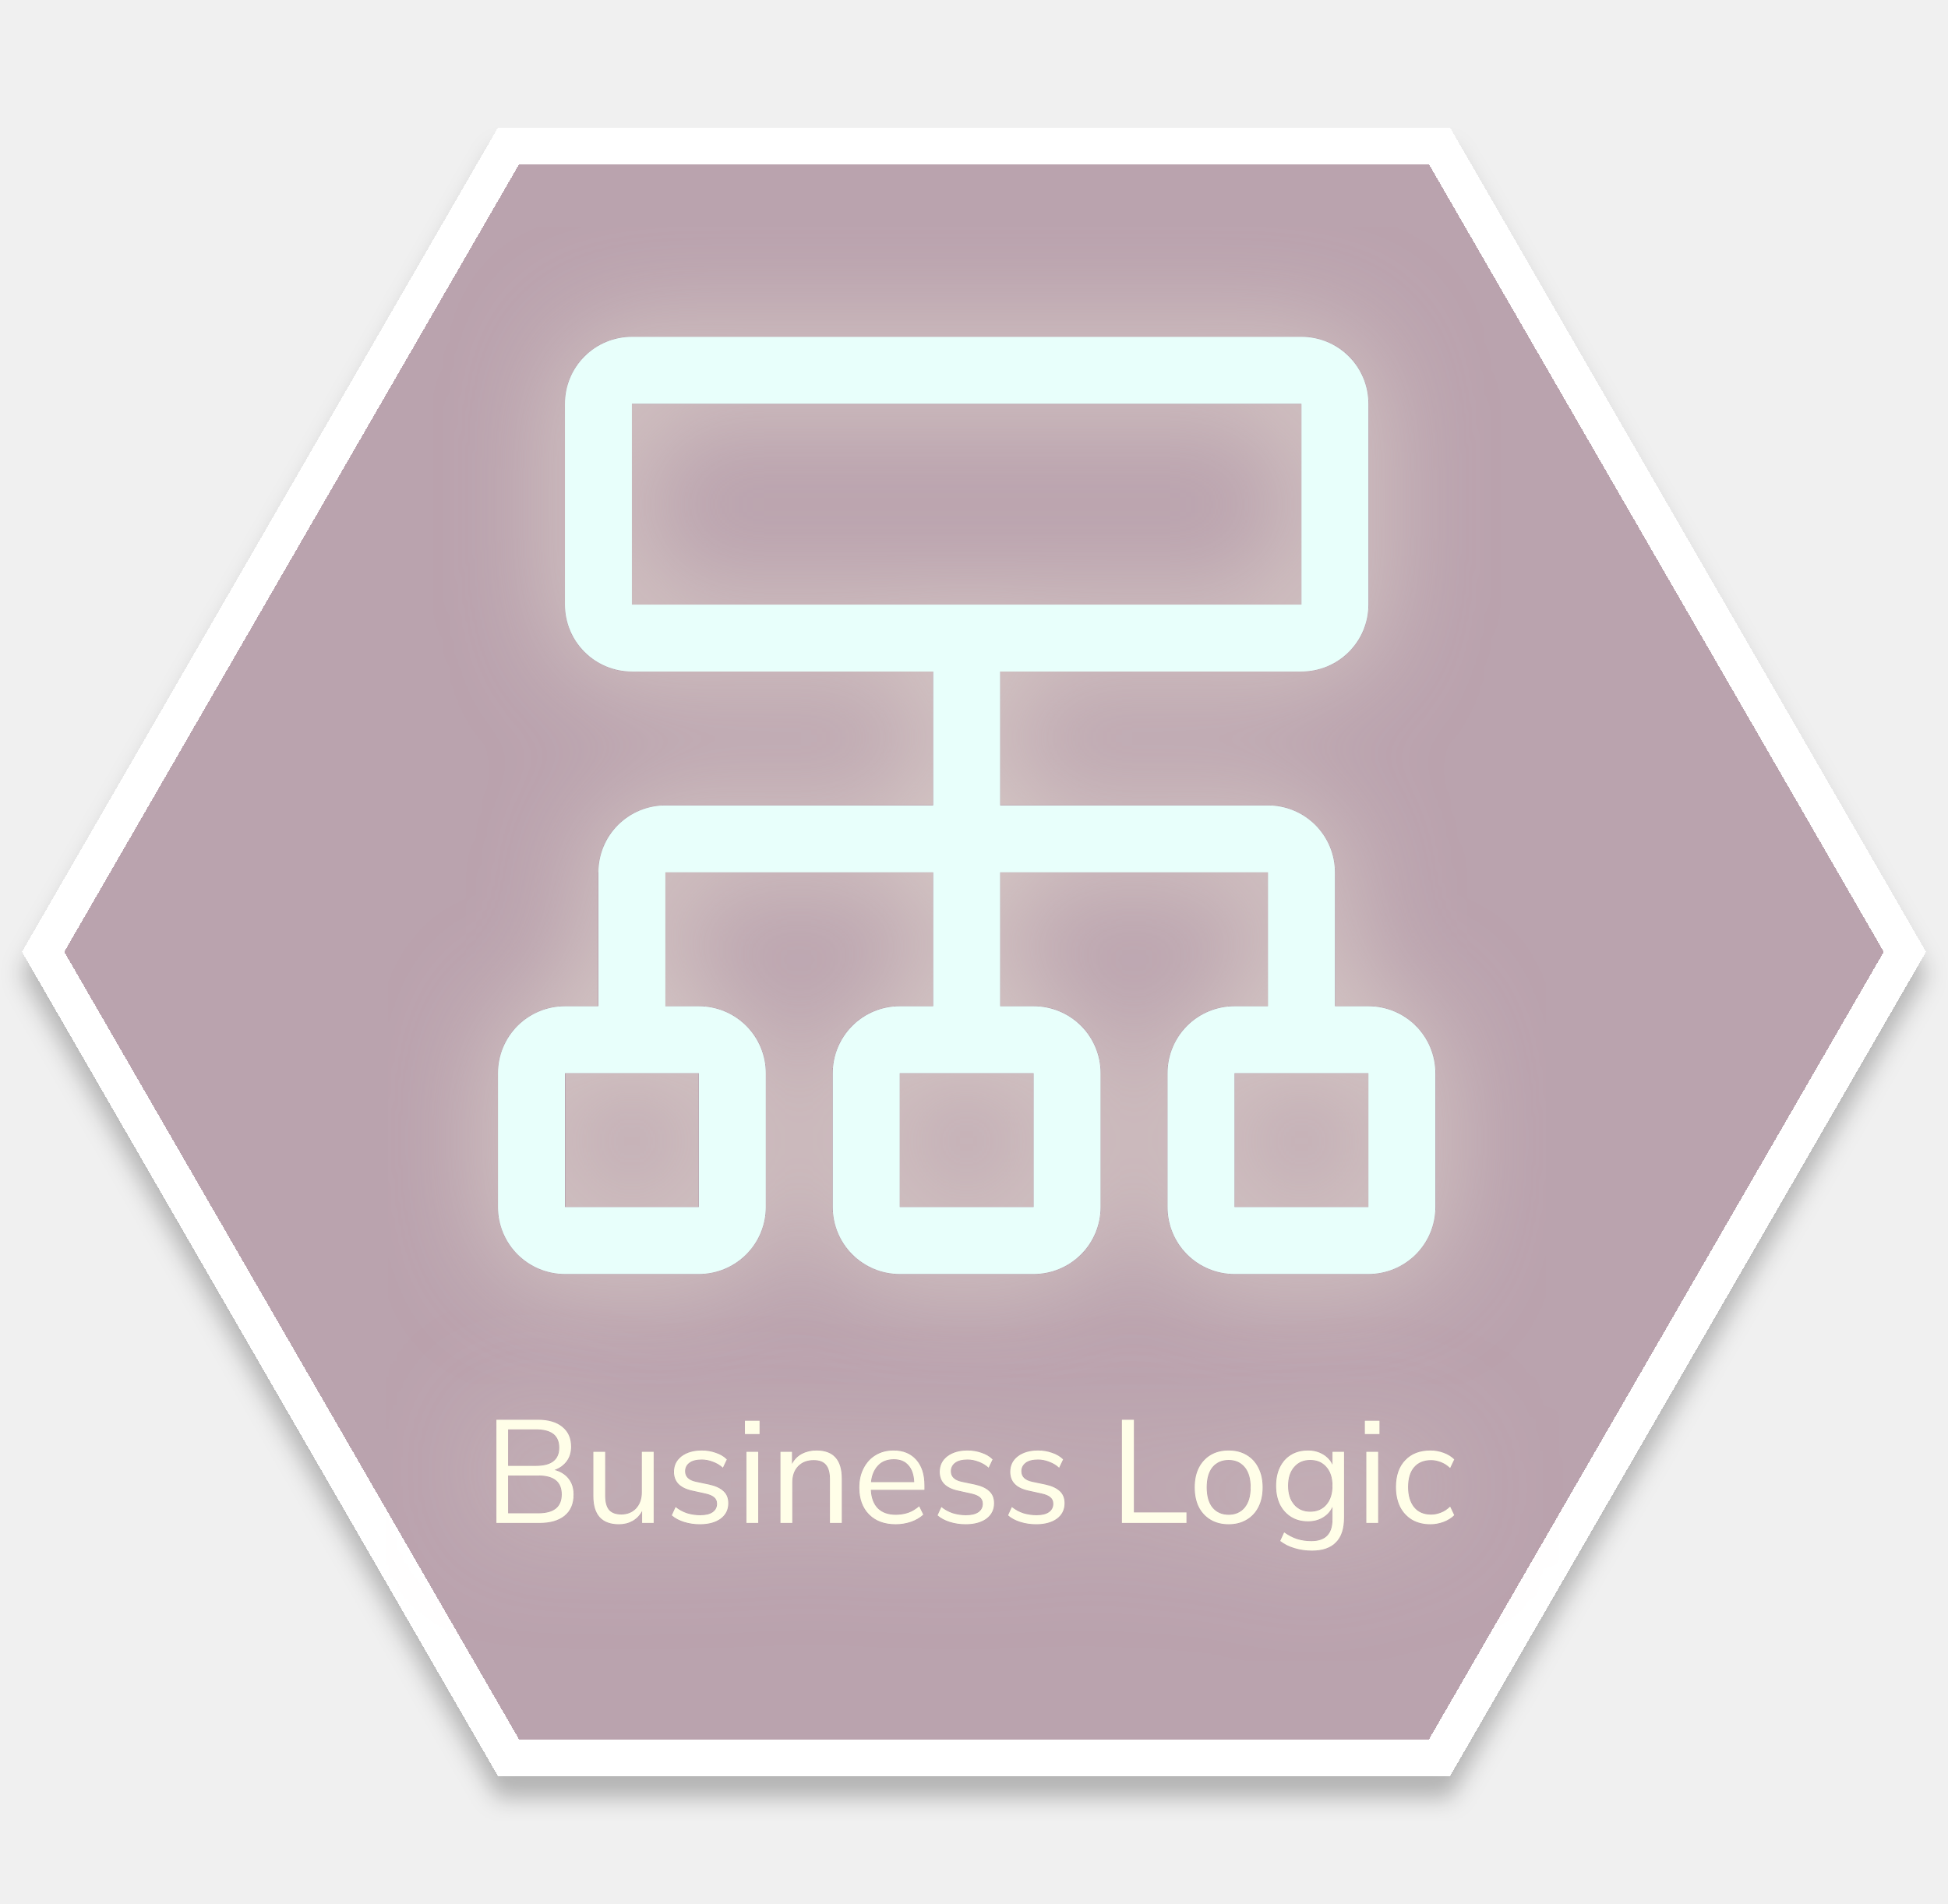
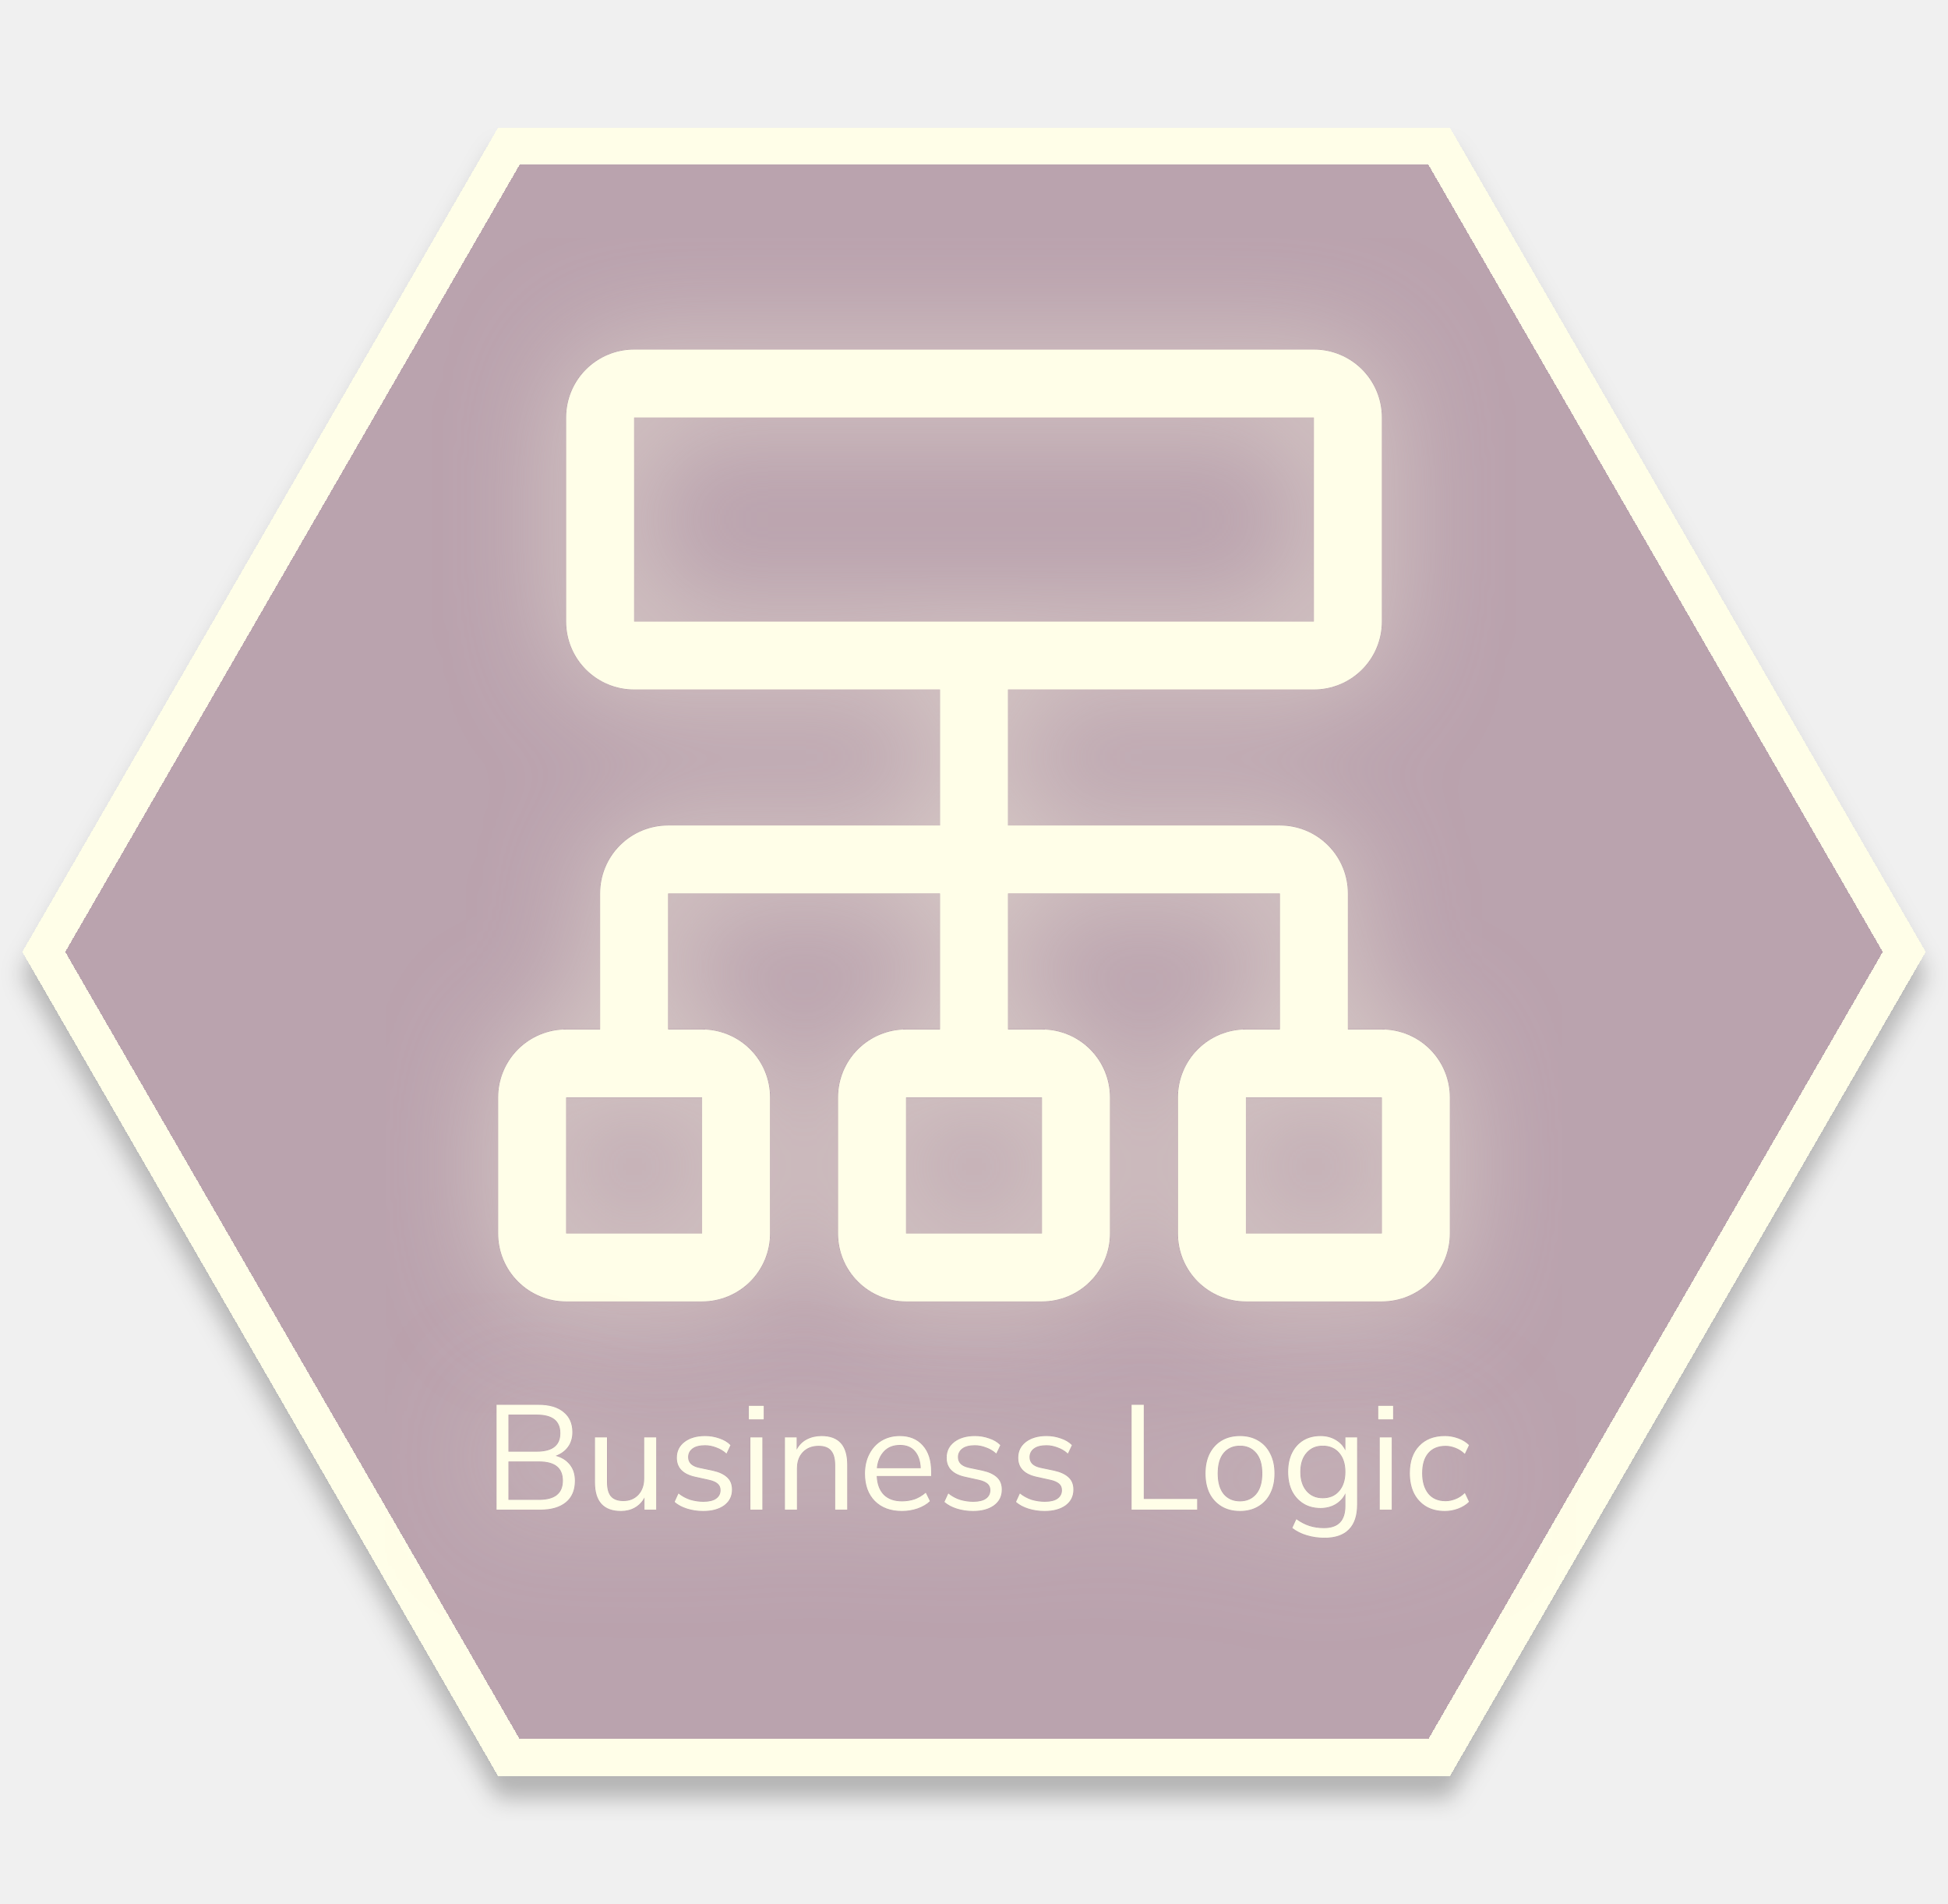
- <svg xmlns="http://www.w3.org/2000/svg" width="266" height="260" viewBox="0 0 266 260" fill="none">
-   <g filter="url(#filter0_d_777_1554)">
-     <path d="M263 130L198 242.583L68 242.583L3 130L68 17.417L198 17.417L263 130Z" fill="#85576C" fill-opacity="0.5" shape-rendering="crispEdges" />
-     <path d="M196.557 19.917L260.113 130L196.557 240.083L69.443 240.083L5.887 130L69.443 19.917L196.557 19.917Z" stroke="white" stroke-width="5" stroke-miterlimit="1.367" stroke-linecap="round" shape-rendering="crispEdges" />
+ <svg xmlns="http://www.w3.org/2000/svg" width="262" height="256" viewBox="0 0 262 256" fill="none">
+   <g filter="url(#filter0_d_935_798)">
+     <path d="M259 128L195 238.851L67 238.851L3 128L67 17.149L195 17.149L259 128Z" fill="#85576C" fill-opacity="0.5" shape-rendering="crispEdges" />
+     <path d="M193.557 19.649L256.113 128L193.557 236.351L68.443 236.351L5.887 128L68.443 19.649L193.557 19.649Z" stroke="#FFFEE8" stroke-width="5" stroke-miterlimit="1.367" stroke-linecap="round" shape-rendering="crispEdges" />
  </g>
-   <g filter="url(#filter1_d_777_1554)">
-     <path d="M67.785 208V193.9H73.425C74.878 193.9 75.998 194.227 76.785 194.88C77.585 195.52 77.985 196.42 77.985 197.58C77.985 198.353 77.785 199.013 77.385 199.56C76.985 200.107 76.432 200.507 75.725 200.76C76.538 200.973 77.172 201.367 77.625 201.94C78.092 202.513 78.325 203.24 78.325 204.12C78.325 205.373 77.918 206.333 77.105 207C76.292 207.667 75.145 208 73.665 208H67.785ZM69.385 200.2H73.185C75.305 200.2 76.365 199.373 76.365 197.72C76.365 196.053 75.305 195.22 73.185 195.22H69.385V200.2ZM69.385 206.68H73.505C75.638 206.68 76.705 205.82 76.705 204.1C76.705 202.38 75.638 201.52 73.505 201.52H69.385V206.68ZM84.52 208.18C82.187 208.18 81.02 206.893 81.02 204.32V198.28H82.641V204.3C82.641 205.167 82.814 205.807 83.16 206.22C83.52 206.633 84.081 206.84 84.841 206.84C85.667 206.84 86.341 206.567 86.861 206.02C87.38 205.46 87.641 204.72 87.641 203.8V198.28H89.26V208H87.68V206.36C87.374 206.947 86.941 207.4 86.38 207.72C85.834 208.027 85.214 208.18 84.52 208.18ZM95.572 208.18C94.811 208.18 94.091 208.073 93.412 207.86C92.731 207.647 92.171 207.347 91.731 206.96L92.251 205.82C92.731 206.207 93.258 206.493 93.832 206.68C94.418 206.853 95.011 206.94 95.612 206.94C96.371 206.94 96.945 206.8 97.332 206.52C97.718 206.24 97.912 205.86 97.912 205.38C97.912 205.007 97.785 204.713 97.531 204.5C97.278 204.273 96.878 204.1 96.332 203.98L94.511 203.58C92.858 203.22 92.031 202.367 92.031 201.02C92.031 200.14 92.378 199.433 93.072 198.9C93.778 198.367 94.698 198.1 95.832 198.1C96.498 198.1 97.132 198.207 97.731 198.42C98.345 198.62 98.852 198.92 99.251 199.32L98.712 200.46C98.325 200.1 97.871 199.827 97.352 199.64C96.845 199.44 96.338 199.34 95.832 199.34C95.085 199.34 94.518 199.487 94.132 199.78C93.745 200.073 93.552 200.46 93.552 200.94C93.552 201.687 94.045 202.167 95.031 202.38L96.852 202.76C97.705 202.947 98.352 203.247 98.791 203.66C99.231 204.06 99.451 204.607 99.451 205.3C99.451 206.193 99.098 206.9 98.391 207.42C97.685 207.927 96.745 208.18 95.572 208.18ZM101.72 195.86V194.04H103.72V195.86H101.72ZM101.92 208V198.28H103.54V208H101.92ZM106.569 208V198.28H108.149V199.94C108.469 199.327 108.922 198.867 109.509 198.56C110.095 198.253 110.755 198.1 111.489 198.1C113.795 198.1 114.949 199.38 114.949 201.94V208H113.329V202.04C113.329 201.133 113.149 200.473 112.789 200.06C112.442 199.633 111.882 199.42 111.109 199.42C110.215 199.42 109.502 199.7 108.969 200.26C108.449 200.807 108.189 201.54 108.189 202.46V208H106.569ZM122.316 208.18C120.783 208.18 119.569 207.733 118.676 206.84C117.783 205.933 117.336 204.707 117.336 203.16C117.336 202.16 117.536 201.28 117.936 200.52C118.336 199.747 118.883 199.153 119.576 198.74C120.283 198.313 121.096 198.1 122.016 198.1C123.336 198.1 124.369 198.527 125.116 199.38C125.863 200.22 126.236 201.38 126.236 202.86V203.48H118.916C118.969 204.587 119.289 205.433 119.876 206.02C120.463 206.593 121.276 206.88 122.316 206.88C122.903 206.88 123.463 206.793 123.996 206.62C124.529 206.433 125.036 206.133 125.516 205.72L126.076 206.86C125.636 207.273 125.076 207.6 124.396 207.84C123.716 208.067 123.023 208.18 122.316 208.18ZM122.056 199.3C121.136 199.3 120.409 199.587 119.876 200.16C119.343 200.733 119.029 201.487 118.936 202.42H124.836C124.796 201.433 124.536 200.667 124.056 200.12C123.589 199.573 122.923 199.3 122.056 199.3ZM131.861 208.18C131.101 208.18 130.381 208.073 129.701 207.86C129.021 207.647 128.461 207.347 128.021 206.96L128.541 205.82C129.021 206.207 129.547 206.493 130.121 206.68C130.707 206.853 131.301 206.94 131.901 206.94C132.661 206.94 133.234 206.8 133.621 206.52C134.007 206.24 134.201 205.86 134.201 205.38C134.201 205.007 134.074 204.713 133.821 204.5C133.567 204.273 133.167 204.1 132.621 203.98L130.801 203.58C129.147 203.22 128.321 202.367 128.321 201.02C128.321 200.14 128.667 199.433 129.361 198.9C130.067 198.367 130.987 198.1 132.121 198.1C132.787 198.1 133.421 198.207 134.021 198.42C134.634 198.62 135.141 198.92 135.541 199.32L135.001 200.46C134.614 200.1 134.161 199.827 133.641 199.64C133.134 199.44 132.627 199.34 132.121 199.34C131.374 199.34 130.807 199.487 130.421 199.78C130.034 200.073 129.841 200.46 129.841 200.94C129.841 201.687 130.334 202.167 131.321 202.38L133.141 202.76C133.994 202.947 134.641 203.247 135.081 203.66C135.521 204.06 135.741 204.607 135.741 205.3C135.741 206.193 135.387 206.9 134.681 207.42C133.974 207.927 133.034 208.18 131.861 208.18ZM141.489 208.18C140.729 208.18 140.009 208.073 139.329 207.86C138.649 207.647 138.089 207.347 137.649 206.96L138.169 205.82C138.649 206.207 139.176 206.493 139.749 206.68C140.336 206.853 140.929 206.94 141.529 206.94C142.289 206.94 142.863 206.8 143.249 206.52C143.636 206.24 143.829 205.86 143.829 205.38C143.829 205.007 143.703 204.713 143.449 204.5C143.196 204.273 142.796 204.1 142.249 203.98L140.429 203.58C138.776 203.22 137.949 202.367 137.949 201.02C137.949 200.14 138.296 199.433 138.989 198.9C139.696 198.367 140.616 198.1 141.749 198.1C142.416 198.1 143.049 198.207 143.649 198.42C144.263 198.62 144.769 198.92 145.169 199.32L144.629 200.46C144.243 200.1 143.789 199.827 143.269 199.64C142.763 199.44 142.256 199.34 141.749 199.34C141.003 199.34 140.436 199.487 140.049 199.78C139.663 200.073 139.469 200.46 139.469 200.94C139.469 201.687 139.963 202.167 140.949 202.38L142.769 202.76C143.623 202.947 144.269 203.247 144.709 203.66C145.149 204.06 145.369 204.607 145.369 205.3C145.369 206.193 145.016 206.9 144.309 207.42C143.603 207.927 142.663 208.18 141.489 208.18ZM153.195 208V193.9H154.835V206.56H162.015V208H153.195ZM167.777 208.18C166.83 208.18 166.01 207.973 165.317 207.56C164.623 207.147 164.083 206.567 163.697 205.82C163.323 205.06 163.137 204.167 163.137 203.14C163.137 202.113 163.323 201.227 163.697 200.48C164.083 199.72 164.623 199.133 165.317 198.72C166.01 198.307 166.83 198.1 167.777 198.1C168.71 198.1 169.523 198.307 170.217 198.72C170.923 199.133 171.463 199.72 171.837 200.48C172.223 201.227 172.417 202.113 172.417 203.14C172.417 204.167 172.223 205.06 171.837 205.82C171.463 206.567 170.923 207.147 170.217 207.56C169.523 207.973 168.71 208.18 167.777 208.18ZM167.777 206.88C168.683 206.88 169.41 206.56 169.957 205.92C170.503 205.267 170.777 204.34 170.777 203.14C170.777 201.927 170.503 201 169.957 200.36C169.41 199.72 168.683 199.4 167.777 199.4C166.857 199.4 166.123 199.72 165.577 200.36C165.043 201 164.777 201.927 164.777 203.14C164.777 204.34 165.043 205.267 165.577 205.92C166.123 206.56 166.857 206.88 167.777 206.88ZM179.15 211.78C178.31 211.78 177.517 211.667 176.77 211.44C176.037 211.227 175.383 210.9 174.81 210.46L175.35 209.28C175.95 209.707 176.543 210.013 177.13 210.2C177.73 210.387 178.377 210.48 179.07 210.48C180.99 210.48 181.95 209.493 181.95 207.52V205.8C181.67 206.413 181.23 206.9 180.63 207.26C180.043 207.607 179.37 207.78 178.61 207.78C177.717 207.78 176.943 207.573 176.29 207.16C175.637 206.747 175.13 206.18 174.77 205.46C174.423 204.727 174.25 203.88 174.25 202.92C174.25 201.96 174.423 201.12 174.77 200.4C175.13 199.667 175.637 199.1 176.29 198.7C176.943 198.3 177.717 198.1 178.61 198.1C179.37 198.1 180.043 198.273 180.63 198.62C181.23 198.967 181.67 199.44 181.95 200.04V198.28H183.53V207.3C183.53 208.793 183.157 209.913 182.41 210.66C181.677 211.407 180.59 211.78 179.15 211.78ZM178.91 206.46C179.843 206.46 180.583 206.14 181.13 205.5C181.677 204.86 181.95 204 181.95 202.92C181.95 201.84 181.677 200.987 181.13 200.36C180.583 199.72 179.843 199.4 178.91 199.4C177.99 199.4 177.257 199.72 176.71 200.36C176.163 200.987 175.89 201.84 175.89 202.92C175.89 204 176.163 204.86 176.71 205.5C177.257 206.14 177.99 206.46 178.91 206.46ZM186.369 195.86V194.04H188.369V195.86H186.369ZM186.569 208V198.28H188.189V208H186.569ZM195.337 208.18C194.364 208.18 193.524 207.973 192.817 207.56C192.111 207.133 191.564 206.54 191.177 205.78C190.804 205.007 190.617 204.107 190.617 203.08C190.617 201.533 191.037 200.32 191.877 199.44C192.717 198.547 193.871 198.1 195.337 198.1C195.937 198.1 196.531 198.207 197.117 198.42C197.704 198.633 198.191 198.933 198.577 199.32L198.017 200.5C197.631 200.127 197.204 199.853 196.737 199.68C196.284 199.507 195.851 199.42 195.437 199.42C194.424 199.42 193.644 199.74 193.097 200.38C192.551 201.007 192.277 201.913 192.277 203.1C192.277 204.26 192.551 205.18 193.097 205.86C193.644 206.527 194.424 206.86 195.437 206.86C195.851 206.86 196.284 206.773 196.737 206.6C197.204 206.427 197.631 206.147 198.017 205.76L198.577 206.94C198.191 207.327 197.697 207.633 197.097 207.86C196.511 208.073 195.924 208.18 195.337 208.18Z" fill="#FFFEE8" />
+   <g filter="url(#filter1_d_935_798)">
+     <path d="M181.286 138.429V120.143C181.286 117.718 180.322 115.393 178.608 113.678C176.893 111.963 174.568 111 172.143 111H135.571V92.714H176.714C179.139 92.714 181.465 91.751 183.179 90.036C184.894 88.322 185.857 85.996 185.857 83.571V56.143C185.857 53.718 184.894 51.392 183.179 49.678C181.465 47.963 179.139 47 176.714 47H85.286C82.861 47 80.535 47.963 78.821 49.678C77.106 51.392 76.143 53.718 76.143 56.143V83.571C76.143 85.996 77.106 88.322 78.821 90.036C80.535 91.751 82.861 92.714 85.286 92.714H126.429V111H89.857C87.432 111 85.107 111.963 83.392 113.678C81.677 115.393 80.714 117.718 80.714 120.143V138.429H76.143C73.718 138.429 71.392 139.392 69.678 141.106C67.963 142.821 67 145.147 67 147.571V165.857C67 168.282 67.963 170.608 69.678 172.322C71.392 174.037 73.718 175 76.143 175H94.429C96.853 175 99.179 174.037 100.894 172.322C102.608 170.608 103.571 168.282 103.571 165.857V147.571C103.571 145.147 102.608 142.821 100.894 141.106C99.179 139.392 96.853 138.429 94.429 138.429H89.857V120.143H126.429V138.429H121.857C119.432 138.429 117.107 139.392 115.392 141.106C113.678 142.821 112.714 145.147 112.714 147.571V165.857C112.714 168.282 113.678 170.608 115.392 172.322C117.107 174.037 119.432 175 121.857 175H140.143C142.568 175 144.893 174.037 146.608 172.322C148.322 170.608 149.286 168.282 149.286 165.857V147.571C149.286 145.147 148.322 142.821 146.608 141.106C144.893 139.392 142.568 138.429 140.143 138.429H135.571V120.143H172.143V138.429H167.571C165.147 138.429 162.821 139.392 161.106 141.106C159.392 142.821 158.429 145.147 158.429 147.571V165.857C158.429 168.282 159.392 170.608 161.106 172.322C162.821 174.037 165.147 175 167.571 175H185.857C188.282 175 190.608 174.037 192.322 172.322C194.037 170.608 195 168.282 195 165.857V147.571C195 145.147 194.037 142.821 192.322 141.106C190.608 139.392 188.282 138.429 185.857 138.429H181.286ZM94.429 165.857H76.143V147.571H94.429V165.857ZM140.143 147.571V165.857H121.857V147.571H140.143ZM85.286 83.571V56.143H176.714V83.571H85.286ZM185.857 165.857H167.571V147.571H185.857V165.857Z" fill="#FFFEE8" />
  </g>
-   <g filter="url(#filter2_d_777_1554)">
-     <path d="M182.286 137.429V119.143C182.286 116.718 181.322 114.393 179.608 112.678C177.893 110.963 175.568 110 173.143 110H136.571V91.714H177.714C180.139 91.714 182.465 90.751 184.179 89.036C185.894 87.322 186.857 84.996 186.857 82.571V55.143C186.857 52.718 185.894 50.392 184.179 48.678C182.465 46.963 180.139 46 177.714 46H86.286C83.861 46 81.535 46.963 79.821 48.678C78.106 50.392 77.143 52.718 77.143 55.143V82.571C77.143 84.996 78.106 87.322 79.821 89.036C81.535 90.751 83.861 91.714 86.286 91.714H127.429V110H90.857C88.432 110 86.107 110.963 84.392 112.678C82.677 114.393 81.714 116.718 81.714 119.143V137.429H77.143C74.718 137.429 72.392 138.392 70.678 140.106C68.963 141.821 68 144.147 68 146.571V164.857C68 167.282 68.963 169.608 70.678 171.322C72.392 173.037 74.718 174 77.143 174H95.429C97.853 174 100.179 173.037 101.894 171.322C103.608 169.608 104.571 167.282 104.571 164.857V146.571C104.571 144.147 103.608 141.821 101.894 140.106C100.179 138.392 97.853 137.429 95.429 137.429H90.857V119.143H127.429V137.429H122.857C120.432 137.429 118.107 138.392 116.392 140.106C114.678 141.821 113.714 144.147 113.714 146.571V164.857C113.714 167.282 114.678 169.608 116.392 171.322C118.107 173.037 120.432 174 122.857 174H141.143C143.568 174 145.893 173.037 147.608 171.322C149.322 169.608 150.286 167.282 150.286 164.857V146.571C150.286 144.147 149.322 141.821 147.608 140.106C145.893 138.392 143.568 137.429 141.143 137.429H136.571V119.143H173.143V137.429H168.571C166.147 137.429 163.821 138.392 162.106 140.106C160.392 141.821 159.429 144.147 159.429 146.571V164.857C159.429 167.282 160.392 169.608 162.106 171.322C163.821 173.037 166.147 174 168.571 174H186.857C189.282 174 191.608 173.037 193.322 171.322C195.037 169.608 196 167.282 196 164.857V146.571C196 144.147 195.037 141.821 193.322 140.106C191.608 138.392 189.282 137.429 186.857 137.429H182.286ZM95.429 164.857H77.143V146.571H95.429V164.857ZM141.143 146.571V164.857H122.857V146.571H141.143ZM86.286 82.571V55.143H177.714V82.571H86.286ZM186.857 164.857H168.571V146.571H186.857V164.857Z" fill="#E8FFFB" />
+   <g filter="url(#filter2_d_935_798)">
+     <path d="M66.785 203V188.9H72.425C73.878 188.9 74.998 189.227 75.785 189.88C76.585 190.52 76.985 191.42 76.985 192.58C76.985 193.353 76.785 194.013 76.385 194.56C75.985 195.107 75.432 195.507 74.725 195.76C75.538 195.973 76.172 196.367 76.625 196.94C77.092 197.513 77.325 198.24 77.325 199.12C77.325 200.373 76.918 201.333 76.105 202C75.292 202.667 74.145 203 72.665 203H66.785ZM68.385 195.2H72.185C74.305 195.2 75.365 194.373 75.365 192.72C75.365 191.053 74.305 190.22 72.185 190.22H68.385V195.2ZM68.385 201.68H72.505C74.638 201.68 75.705 200.82 75.705 199.1C75.705 197.38 74.638 196.52 72.505 196.52H68.385V201.68ZM83.52 203.18C81.187 203.18 80.02 201.893 80.02 199.32V193.28H81.641V199.3C81.641 200.167 81.814 200.807 82.16 201.22C82.52 201.633 83.081 201.84 83.841 201.84C84.667 201.84 85.341 201.567 85.861 201.02C86.38 200.46 86.641 199.72 86.641 198.8V193.28H88.26V203H86.68V201.36C86.374 201.947 85.941 202.4 85.38 202.72C84.834 203.027 84.214 203.18 83.52 203.18ZM94.572 203.18C93.811 203.18 93.091 203.073 92.412 202.86C91.731 202.647 91.171 202.347 90.731 201.96L91.251 200.82C91.731 201.207 92.258 201.493 92.832 201.68C93.418 201.853 94.011 201.94 94.612 201.94C95.371 201.94 95.945 201.8 96.332 201.52C96.718 201.24 96.912 200.86 96.912 200.38C96.912 200.007 96.785 199.713 96.531 199.5C96.278 199.273 95.878 199.1 95.332 198.98L93.511 198.58C91.858 198.22 91.031 197.367 91.031 196.02C91.031 195.14 91.378 194.433 92.072 193.9C92.778 193.367 93.698 193.1 94.832 193.1C95.498 193.1 96.132 193.207 96.731 193.42C97.345 193.62 97.852 193.92 98.251 194.32L97.712 195.46C97.325 195.1 96.871 194.827 96.352 194.64C95.845 194.44 95.338 194.34 94.832 194.34C94.085 194.34 93.518 194.487 93.132 194.78C92.745 195.073 92.552 195.46 92.552 195.94C92.552 196.687 93.045 197.167 94.031 197.38L95.852 197.76C96.705 197.947 97.352 198.247 97.791 198.66C98.231 199.06 98.451 199.607 98.451 200.3C98.451 201.193 98.098 201.9 97.391 202.42C96.685 202.927 95.745 203.18 94.572 203.18ZM100.72 190.86V189.04H102.72V190.86H100.72ZM100.92 203V193.28H102.54V203H100.92ZM105.569 203V193.28H107.149V194.94C107.469 194.327 107.922 193.867 108.509 193.56C109.095 193.253 109.755 193.1 110.489 193.1C112.795 193.1 113.949 194.38 113.949 196.94V203H112.329V197.04C112.329 196.133 112.149 195.473 111.789 195.06C111.442 194.633 110.882 194.42 110.109 194.42C109.215 194.42 108.502 194.7 107.969 195.26C107.449 195.807 107.189 196.54 107.189 197.46V203H105.569ZM121.316 203.18C119.783 203.18 118.569 202.733 117.676 201.84C116.783 200.933 116.336 199.707 116.336 198.16C116.336 197.16 116.536 196.28 116.936 195.52C117.336 194.747 117.883 194.153 118.576 193.74C119.283 193.313 120.096 193.1 121.016 193.1C122.336 193.1 123.369 193.527 124.116 194.38C124.863 195.22 125.236 196.38 125.236 197.86V198.48H117.916C117.969 199.587 118.289 200.433 118.876 201.02C119.463 201.593 120.276 201.88 121.316 201.88C121.903 201.88 122.463 201.793 122.996 201.62C123.529 201.433 124.036 201.133 124.516 200.72L125.076 201.86C124.636 202.273 124.076 202.6 123.396 202.84C122.716 203.067 122.023 203.18 121.316 203.18ZM121.056 194.3C120.136 194.3 119.409 194.587 118.876 195.16C118.343 195.733 118.029 196.487 117.936 197.42H123.836C123.796 196.433 123.536 195.667 123.056 195.12C122.589 194.573 121.923 194.3 121.056 194.3ZM130.861 203.18C130.101 203.18 129.381 203.073 128.701 202.86C128.021 202.647 127.461 202.347 127.021 201.96L127.541 200.82C128.021 201.207 128.547 201.493 129.121 201.68C129.707 201.853 130.301 201.94 130.901 201.94C131.661 201.94 132.234 201.8 132.621 201.52C133.007 201.24 133.201 200.86 133.201 200.38C133.201 200.007 133.074 199.713 132.821 199.5C132.567 199.273 132.167 199.1 131.621 198.98L129.801 198.58C128.147 198.22 127.321 197.367 127.321 196.02C127.321 195.14 127.667 194.433 128.361 193.9C129.067 193.367 129.987 193.1 131.121 193.1C131.787 193.1 132.421 193.207 133.021 193.42C133.634 193.62 134.141 193.92 134.541 194.32L134.001 195.46C133.614 195.1 133.161 194.827 132.641 194.64C132.134 194.44 131.627 194.34 131.121 194.34C130.374 194.34 129.807 194.487 129.421 194.78C129.034 195.073 128.841 195.46 128.841 195.94C128.841 196.687 129.334 197.167 130.321 197.38L132.141 197.76C132.994 197.947 133.641 198.247 134.081 198.66C134.521 199.06 134.741 199.607 134.741 200.3C134.741 201.193 134.387 201.9 133.681 202.42C132.974 202.927 132.034 203.18 130.861 203.18ZM140.489 203.18C139.729 203.18 139.009 203.073 138.329 202.86C137.649 202.647 137.089 202.347 136.649 201.96L137.169 200.82C137.649 201.207 138.176 201.493 138.749 201.68C139.336 201.853 139.929 201.94 140.529 201.94C141.289 201.94 141.863 201.8 142.249 201.52C142.636 201.24 142.829 200.86 142.829 200.38C142.829 200.007 142.703 199.713 142.449 199.5C142.196 199.273 141.796 199.1 141.249 198.98L139.429 198.58C137.776 198.22 136.949 197.367 136.949 196.02C136.949 195.14 137.296 194.433 137.989 193.9C138.696 193.367 139.616 193.1 140.749 193.1C141.416 193.1 142.049 193.207 142.649 193.42C143.263 193.62 143.769 193.92 144.169 194.32L143.629 195.46C143.243 195.1 142.789 194.827 142.269 194.64C141.763 194.44 141.256 194.34 140.749 194.34C140.003 194.34 139.436 194.487 139.049 194.78C138.663 195.073 138.469 195.46 138.469 195.94C138.469 196.687 138.963 197.167 139.949 197.38L141.769 197.76C142.623 197.947 143.269 198.247 143.709 198.66C144.149 199.06 144.369 199.607 144.369 200.3C144.369 201.193 144.016 201.9 143.309 202.42C142.603 202.927 141.663 203.18 140.489 203.18ZM152.195 203V188.9H153.835V201.56H161.015V203H152.195ZM166.777 203.18C165.83 203.18 165.01 202.973 164.317 202.56C163.623 202.147 163.083 201.567 162.697 200.82C162.323 200.06 162.137 199.167 162.137 198.14C162.137 197.113 162.323 196.227 162.697 195.48C163.083 194.72 163.623 194.133 164.317 193.72C165.01 193.307 165.83 193.1 166.777 193.1C167.71 193.1 168.523 193.307 169.217 193.72C169.923 194.133 170.463 194.72 170.837 195.48C171.223 196.227 171.417 197.113 171.417 198.14C171.417 199.167 171.223 200.06 170.837 200.82C170.463 201.567 169.923 202.147 169.217 202.56C168.523 202.973 167.71 203.18 166.777 203.18ZM166.777 201.88C167.683 201.88 168.41 201.56 168.957 200.92C169.503 200.267 169.777 199.34 169.777 198.14C169.777 196.927 169.503 196 168.957 195.36C168.41 194.72 167.683 194.4 166.777 194.4C165.857 194.4 165.123 194.72 164.577 195.36C164.043 196 163.777 196.927 163.777 198.14C163.777 199.34 164.043 200.267 164.577 200.92C165.123 201.56 165.857 201.88 166.777 201.88ZM178.15 206.78C177.31 206.78 176.517 206.667 175.77 206.44C175.037 206.227 174.383 205.9 173.81 205.46L174.35 204.28C174.95 204.707 175.543 205.013 176.13 205.2C176.73 205.387 177.377 205.48 178.07 205.48C179.99 205.48 180.95 204.493 180.95 202.52V200.8C180.67 201.413 180.23 201.9 179.63 202.26C179.043 202.607 178.37 202.78 177.61 202.78C176.717 202.78 175.943 202.573 175.29 202.16C174.637 201.747 174.13 201.18 173.77 200.46C173.423 199.727 173.25 198.88 173.25 197.92C173.25 196.96 173.423 196.12 173.77 195.4C174.13 194.667 174.637 194.1 175.29 193.7C175.943 193.3 176.717 193.1 177.61 193.1C178.37 193.1 179.043 193.273 179.63 193.62C180.23 193.967 180.67 194.44 180.95 195.04V193.28H182.53V202.3C182.53 203.793 182.157 204.913 181.41 205.66C180.677 206.407 179.59 206.78 178.15 206.78ZM177.91 201.46C178.843 201.46 179.583 201.14 180.13 200.5C180.677 199.86 180.95 199 180.95 197.92C180.95 196.84 180.677 195.987 180.13 195.36C179.583 194.72 178.843 194.4 177.91 194.4C176.99 194.4 176.257 194.72 175.71 195.36C175.163 195.987 174.89 196.84 174.89 197.92C174.89 199 175.163 199.86 175.71 200.5C176.257 201.14 176.99 201.46 177.91 201.46ZM185.369 190.86V189.04H187.369V190.86H185.369ZM185.569 203V193.28H187.189V203H185.569ZM194.337 203.18C193.364 203.18 192.524 202.973 191.817 202.56C191.111 202.133 190.564 201.54 190.177 200.78C189.804 200.007 189.617 199.107 189.617 198.08C189.617 196.533 190.037 195.32 190.877 194.44C191.717 193.547 192.871 193.1 194.337 193.1C194.937 193.1 195.531 193.207 196.117 193.42C196.704 193.633 197.191 193.933 197.577 194.32L197.017 195.5C196.631 195.127 196.204 194.853 195.737 194.68C195.284 194.507 194.851 194.42 194.437 194.42C193.424 194.42 192.644 194.74 192.097 195.38C191.551 196.007 191.277 196.913 191.277 198.1C191.277 199.26 191.551 200.18 192.097 200.86C192.644 201.527 193.424 201.86 194.437 201.86C194.851 201.86 195.284 201.773 195.737 201.6C196.204 201.427 196.631 201.147 197.017 200.76L197.577 201.94C197.191 202.327 196.697 202.633 196.097 202.86C195.511 203.073 194.924 203.18 194.337 203.18Z" fill="#FFFEE8" />
  </g>
  <defs>
-     <filter id="filter0_d_777_1554" x="0" y="17.417" width="266" height="231.167" filterUnits="userSpaceOnUse" color-interpolation-filters="sRGB">
+     <filter id="filter0_d_935_798" x="0" y="17.149" width="262" height="227.702" filterUnits="userSpaceOnUse" color-interpolation-filters="sRGB">
      <feFlood flood-opacity="0" result="BackgroundImageFix" />
      <feColorMatrix in="SourceAlpha" type="matrix" values="0 0 0 0 0 0 0 0 0 0 0 0 0 0 0 0 0 0 127 0" result="hardAlpha" />
      <feOffset dy="3" />
      <feGaussianBlur stdDeviation="1.5" />
      <feComposite in2="hardAlpha" operator="out" />
      <feColorMatrix type="matrix" values="0 0 0 0 0 0 0 0 0 0 0 0 0 0 0 0 0 0 0.25 0" />
-       <feBlend mode="normal" in2="BackgroundImageFix" result="effect1_dropShadow_777_1554" />
-       <feBlend mode="normal" in="SourceGraphic" in2="effect1_dropShadow_777_1554" result="shape" />
+       <feBlend mode="normal" in2="BackgroundImageFix" result="effect1_dropShadow_935_798" />
+       <feBlend mode="normal" in="SourceGraphic" in2="effect1_dropShadow_935_798" result="shape" />
    </filter>
-     <filter id="filter1_d_777_1554" x="52.785" y="178.9" width="160.792" height="47.88" filterUnits="userSpaceOnUse" color-interpolation-filters="sRGB">
+     <filter id="filter1_d_935_798" x="52" y="32" width="158" height="158" filterUnits="userSpaceOnUse" color-interpolation-filters="sRGB">
      <feFlood flood-opacity="0" result="BackgroundImageFix" />
      <feColorMatrix in="SourceAlpha" type="matrix" values="0 0 0 0 0 0 0 0 0 0 0 0 0 0 0 0 0 0 127 0" result="hardAlpha" />
      <feOffset />
      <feGaussianBlur stdDeviation="7.5" />
      <feComposite in2="hardAlpha" operator="out" />
      <feColorMatrix type="matrix" values="0 0 0 0 1 0 0 0 0 0.996 0 0 0 0 0.91 0 0 0 0.5 0" />
-       <feBlend mode="normal" in2="BackgroundImageFix" result="effect1_dropShadow_777_1554" />
-       <feBlend mode="normal" in="SourceGraphic" in2="effect1_dropShadow_777_1554" result="shape" />
+       <feBlend mode="normal" in2="BackgroundImageFix" result="effect1_dropShadow_935_798" />
+       <feBlend mode="normal" in="SourceGraphic" in2="effect1_dropShadow_935_798" result="shape" />
    </filter>
-     <filter id="filter2_d_777_1554" x="53" y="31" width="158" height="158" filterUnits="userSpaceOnUse" color-interpolation-filters="sRGB">
+     <filter id="filter2_d_935_798" x="51.785" y="173.9" width="160.792" height="47.88" filterUnits="userSpaceOnUse" color-interpolation-filters="sRGB">
      <feFlood flood-opacity="0" result="BackgroundImageFix" />
      <feColorMatrix in="SourceAlpha" type="matrix" values="0 0 0 0 0 0 0 0 0 0 0 0 0 0 0 0 0 0 127 0" result="hardAlpha" />
      <feOffset />
      <feGaussianBlur stdDeviation="7.5" />
      <feComposite in2="hardAlpha" operator="out" />
      <feColorMatrix type="matrix" values="0 0 0 0 1 0 0 0 0 0.996 0 0 0 0 0.91 0 0 0 0.5 0" />
-       <feBlend mode="normal" in2="BackgroundImageFix" result="effect1_dropShadow_777_1554" />
-       <feBlend mode="normal" in="SourceGraphic" in2="effect1_dropShadow_777_1554" result="shape" />
+       <feBlend mode="normal" in2="BackgroundImageFix" result="effect1_dropShadow_935_798" />
+       <feBlend mode="normal" in="SourceGraphic" in2="effect1_dropShadow_935_798" result="shape" />
    </filter>
  </defs>
</svg>
